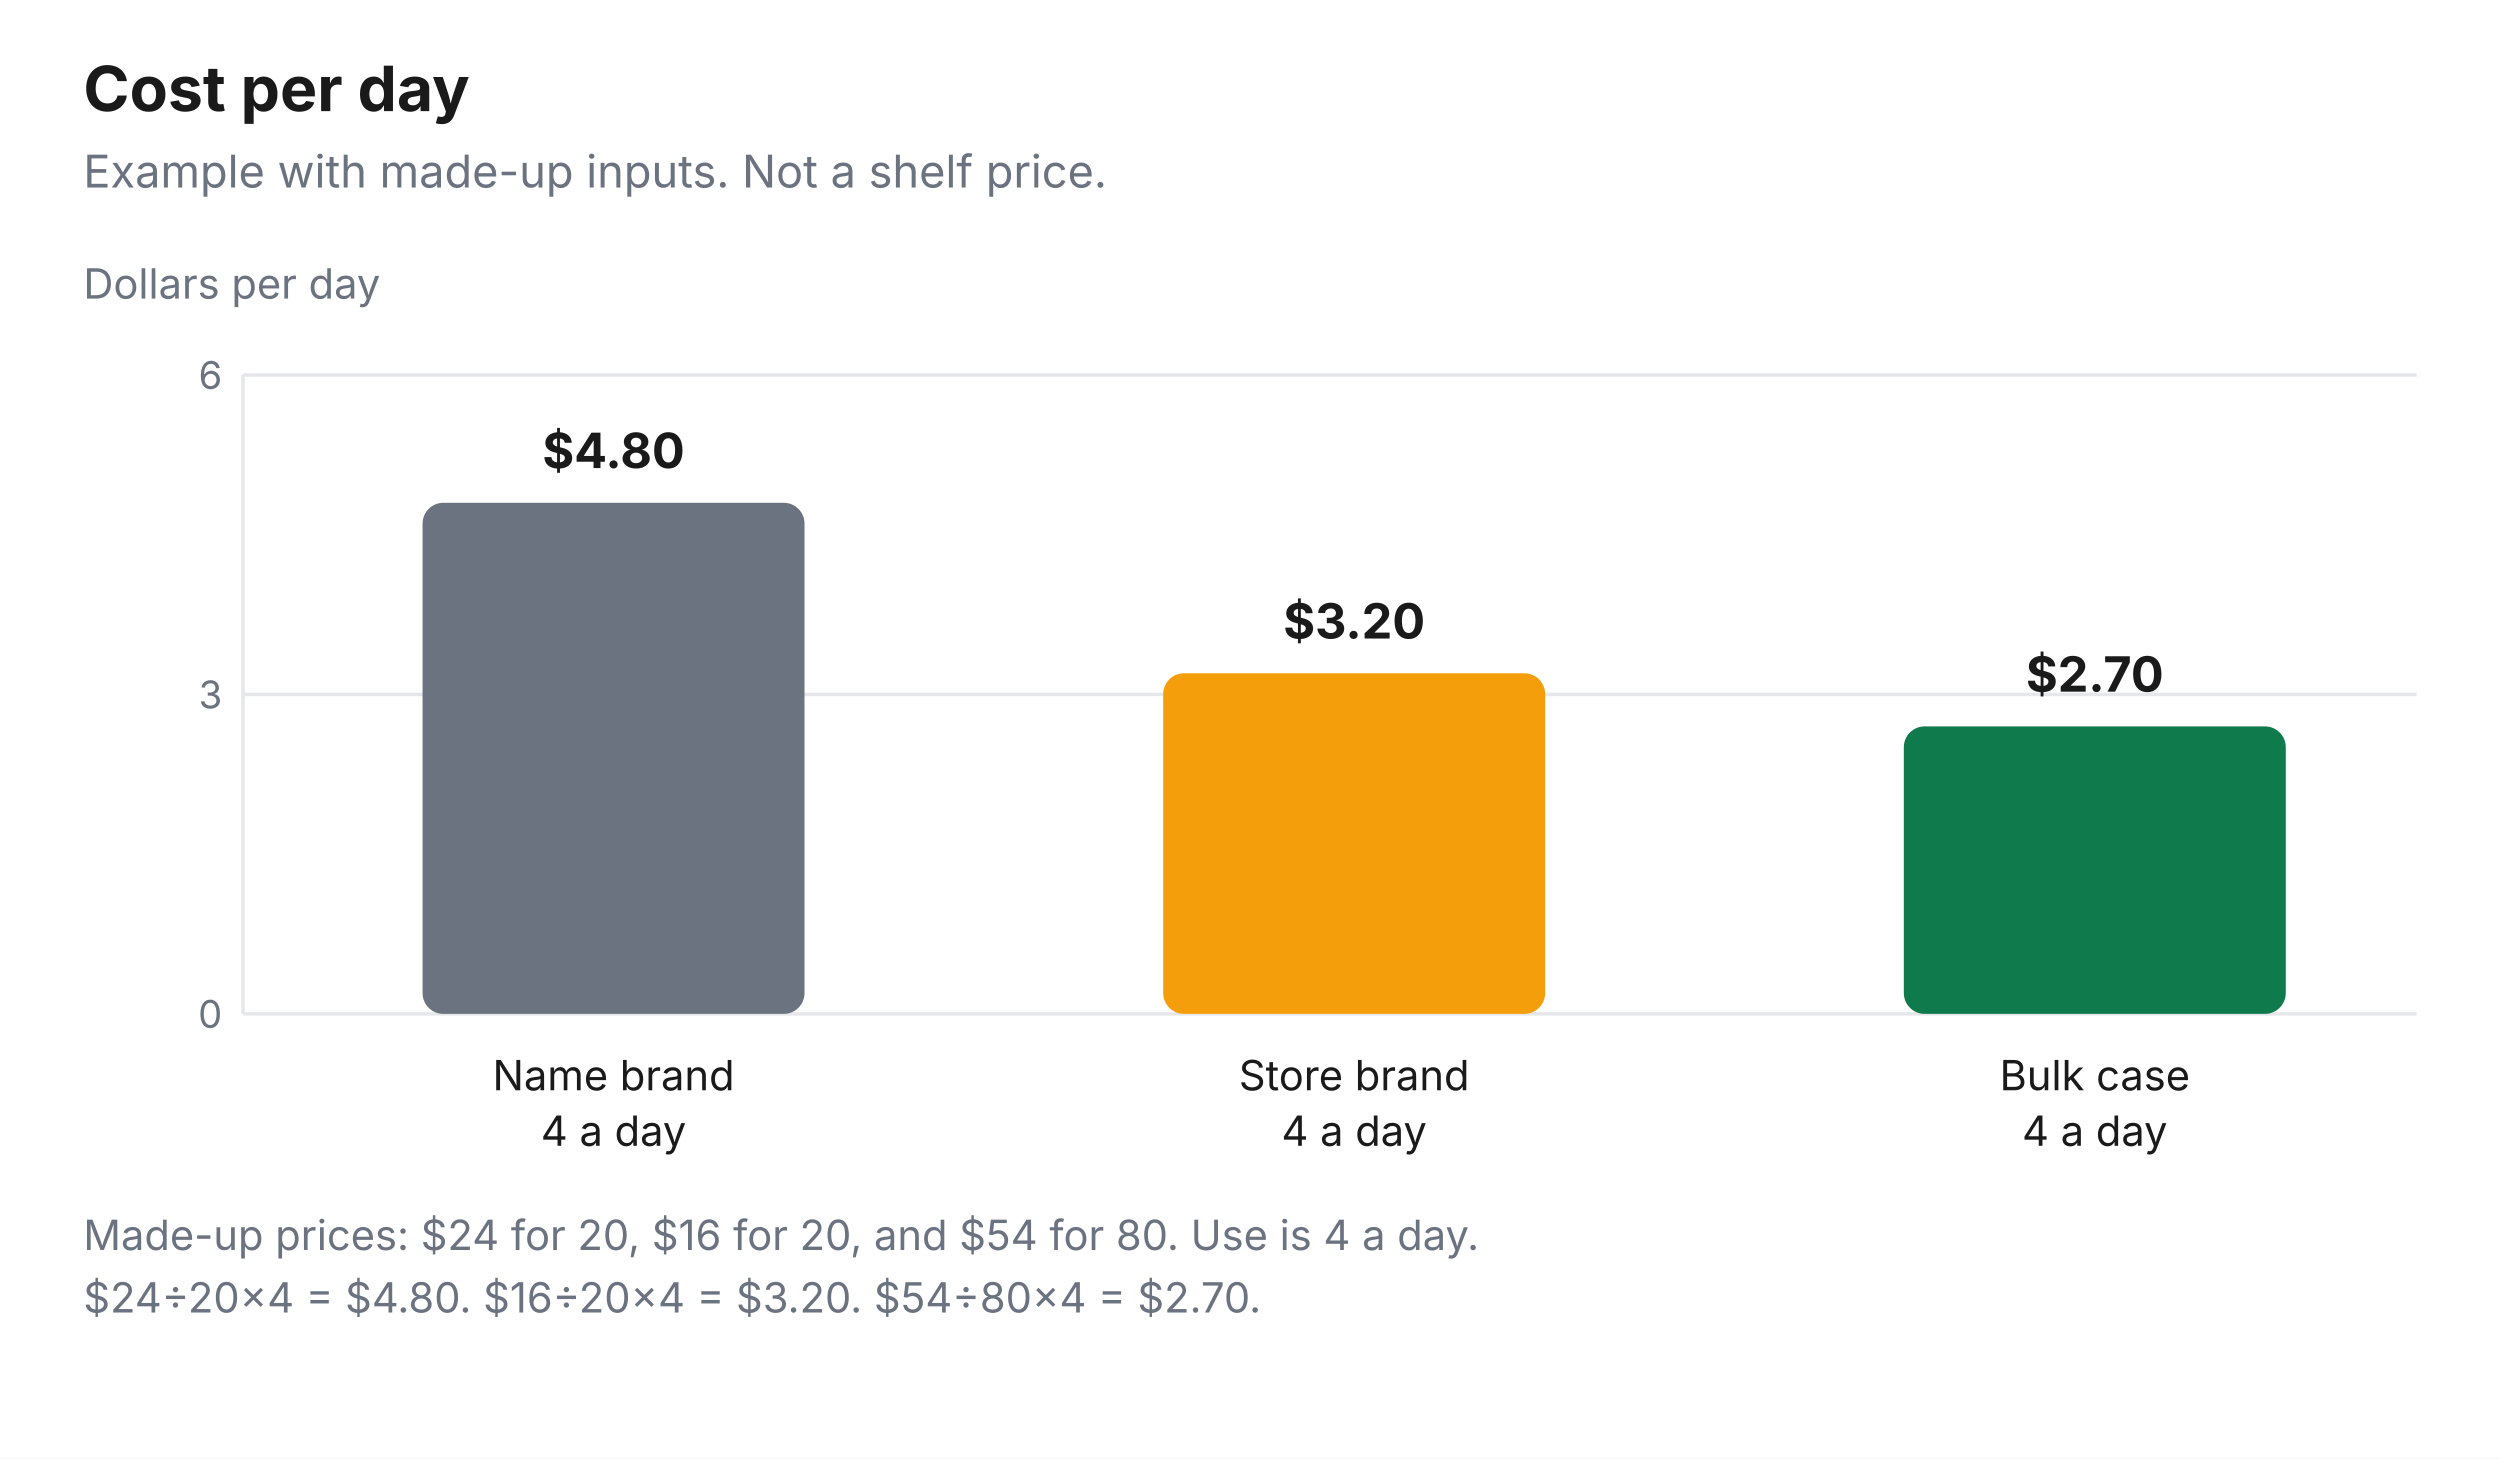
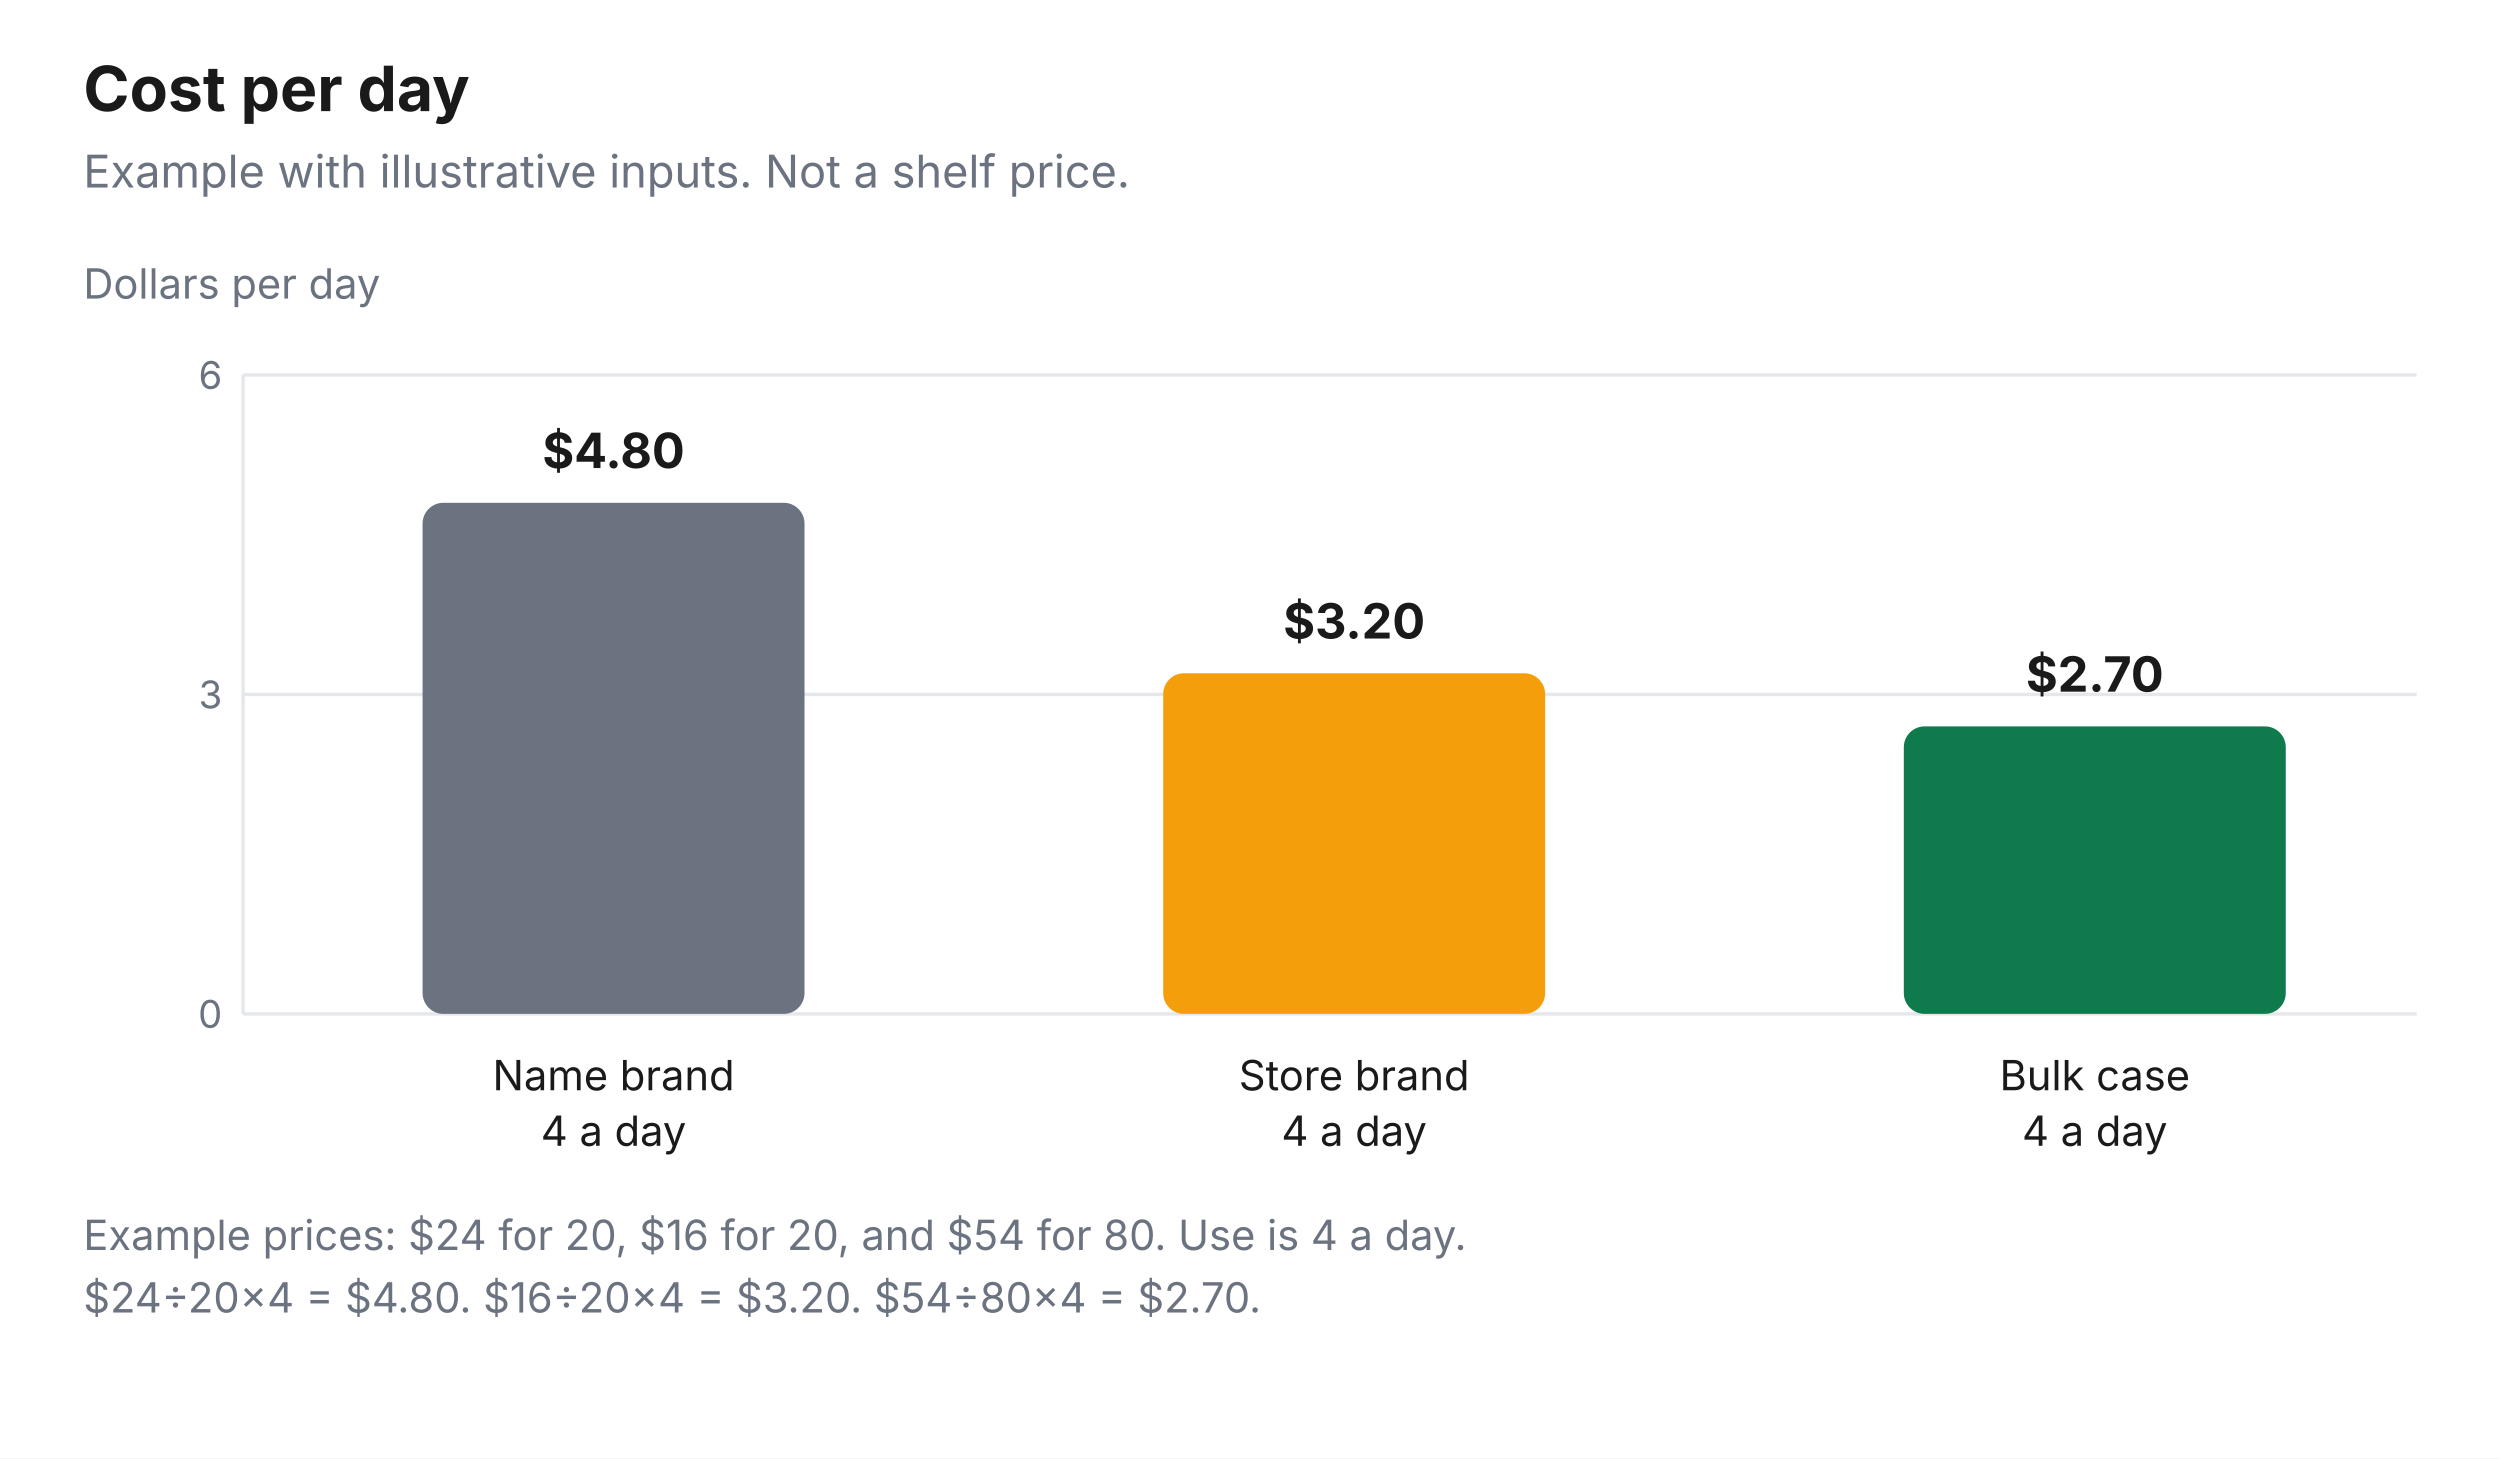
<svg xmlns="http://www.w3.org/2000/svg" viewBox="0 0 720 420" role="img">
  <rect width="720" height="420" fill="#FFFFFF" />
  <text x="24" y="32" font-family="Inter, system-ui, sans-serif" font-size="18" font-weight="700" fill="#1A1A1A">Cost per day</text>
-   <text x="24" y="54" font-family="Inter, system-ui, sans-serif" font-size="13" fill="#6B7280">Example with made-up inputs. Not a shelf price.</text>
+   <text x="24" y="54" font-family="Inter, system-ui, sans-serif" font-size="13" fill="#6B7280">Example with illustrative inputs. Not a shelf price.</text>
  <text x="24" y="86" font-family="Inter, system-ui, sans-serif" font-size="12" fill="#6B7280">Dollars per day</text>
  <line x1="70" y1="292.0" x2="696" y2="292.0" stroke="#E5E7EB" />
  <line x1="70" y1="200.0" x2="696" y2="200.0" stroke="#E5E7EB" />
  <line x1="70" y1="108.0" x2="696" y2="108.0" stroke="#E5E7EB" />
  <line x1="70" y1="108" x2="70" y2="292" stroke="#E5E7EB" />
  <text x="64" y="296.0" text-anchor="end" font-family="Inter, system-ui, sans-serif" font-size="11" fill="#6B7280">0</text>
  <text x="64" y="204.0" text-anchor="end" font-family="Inter, system-ui, sans-serif" font-size="11" fill="#6B7280">3</text>
  <text x="64" y="112.0" text-anchor="end" font-family="Inter, system-ui, sans-serif" font-size="11" fill="#6B7280">6</text>
  <rect x="121.7" y="144.8" width="110.0" height="147.2" rx="6" fill="#6B7280" />
  <text x="176.7" y="134.8" text-anchor="middle" font-family="Inter, system-ui, sans-serif" font-size="14" font-weight="700" fill="#1A1A1A">$4.80</text>
  <text x="176.7" y="314.0" text-anchor="middle" font-family="Inter, system-ui, sans-serif" font-size="12" fill="#1A1A1A">Name brand</text>
  <text x="176.7" y="330.0" text-anchor="middle" font-family="Inter, system-ui, sans-serif" font-size="12" fill="#1A1A1A">4 a day</text>
  <rect x="335.0" y="193.9" width="110.0" height="98.1" rx="6" fill="#F59E0B" />
  <text x="390.0" y="183.9" text-anchor="middle" font-family="Inter, system-ui, sans-serif" font-size="14" font-weight="700" fill="#1A1A1A">$3.20</text>
  <text x="390.0" y="314.0" text-anchor="middle" font-family="Inter, system-ui, sans-serif" font-size="12" fill="#1A1A1A">Store brand</text>
  <text x="390.0" y="330.0" text-anchor="middle" font-family="Inter, system-ui, sans-serif" font-size="12" fill="#1A1A1A">4 a day</text>
  <rect x="548.3" y="209.2" width="110.0" height="82.8" rx="6" fill="#0F7A4B" />
  <text x="603.3" y="199.2" text-anchor="middle" font-family="Inter, system-ui, sans-serif" font-size="14" font-weight="700" fill="#1A1A1A">$2.70</text>
  <text x="603.3" y="314.0" text-anchor="middle" font-family="Inter, system-ui, sans-serif" font-size="12" fill="#1A1A1A">Bulk case</text>
  <text x="603.3" y="330.0" text-anchor="middle" font-family="Inter, system-ui, sans-serif" font-size="12" fill="#1A1A1A">4 a day</text>
-   <text x="24" y="360" font-family="Inter, system-ui, sans-serif" font-size="12" fill="#6B7280">Made-up prices: $24 for 20, $16 for 20, and $54 for 80. Use is 4 a day.</text>
+   <text x="24" y="360" font-family="Inter, system-ui, sans-serif" font-size="12" fill="#6B7280">Example prices: $24 for 20, $16 for 20, and $54 for 80. Use is 4 a day.</text>
  <text x="24" y="378" font-family="Inter, system-ui, sans-serif" font-size="12" fill="#6B7280">$24÷20×4 = $4.80. $16÷20×4 = $3.20. $54÷80×4 = $2.70.</text>
</svg>
